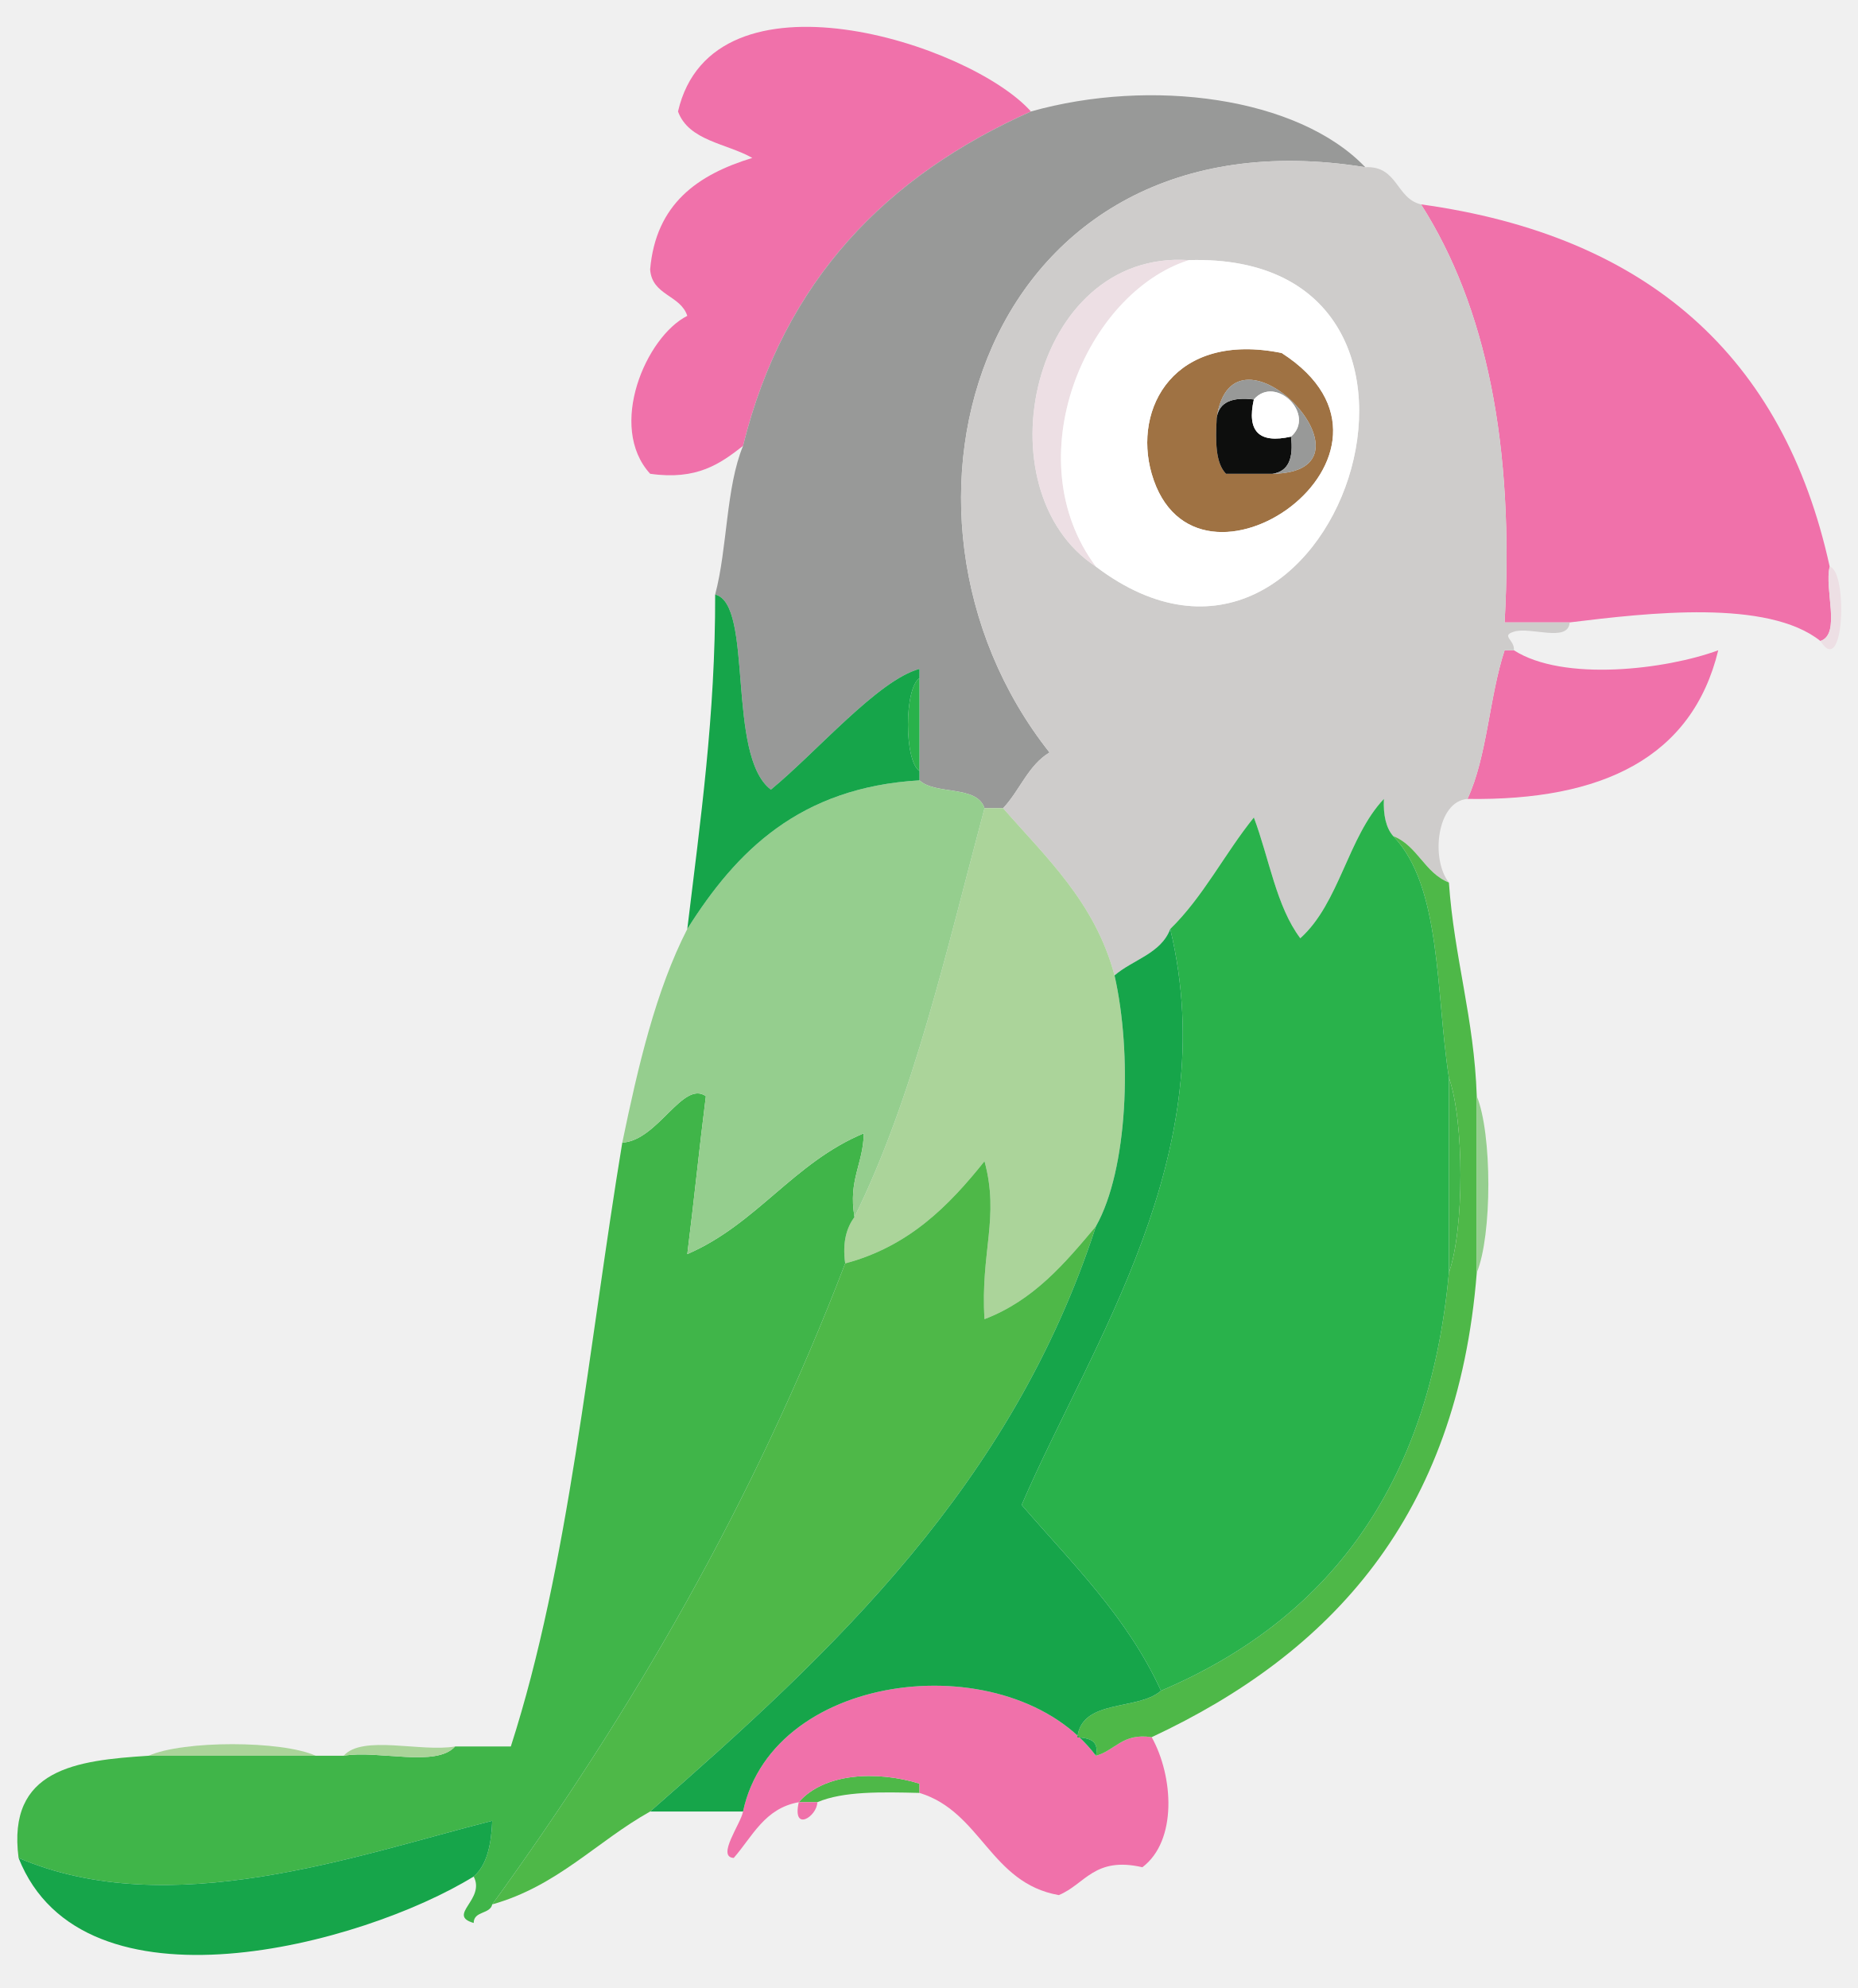
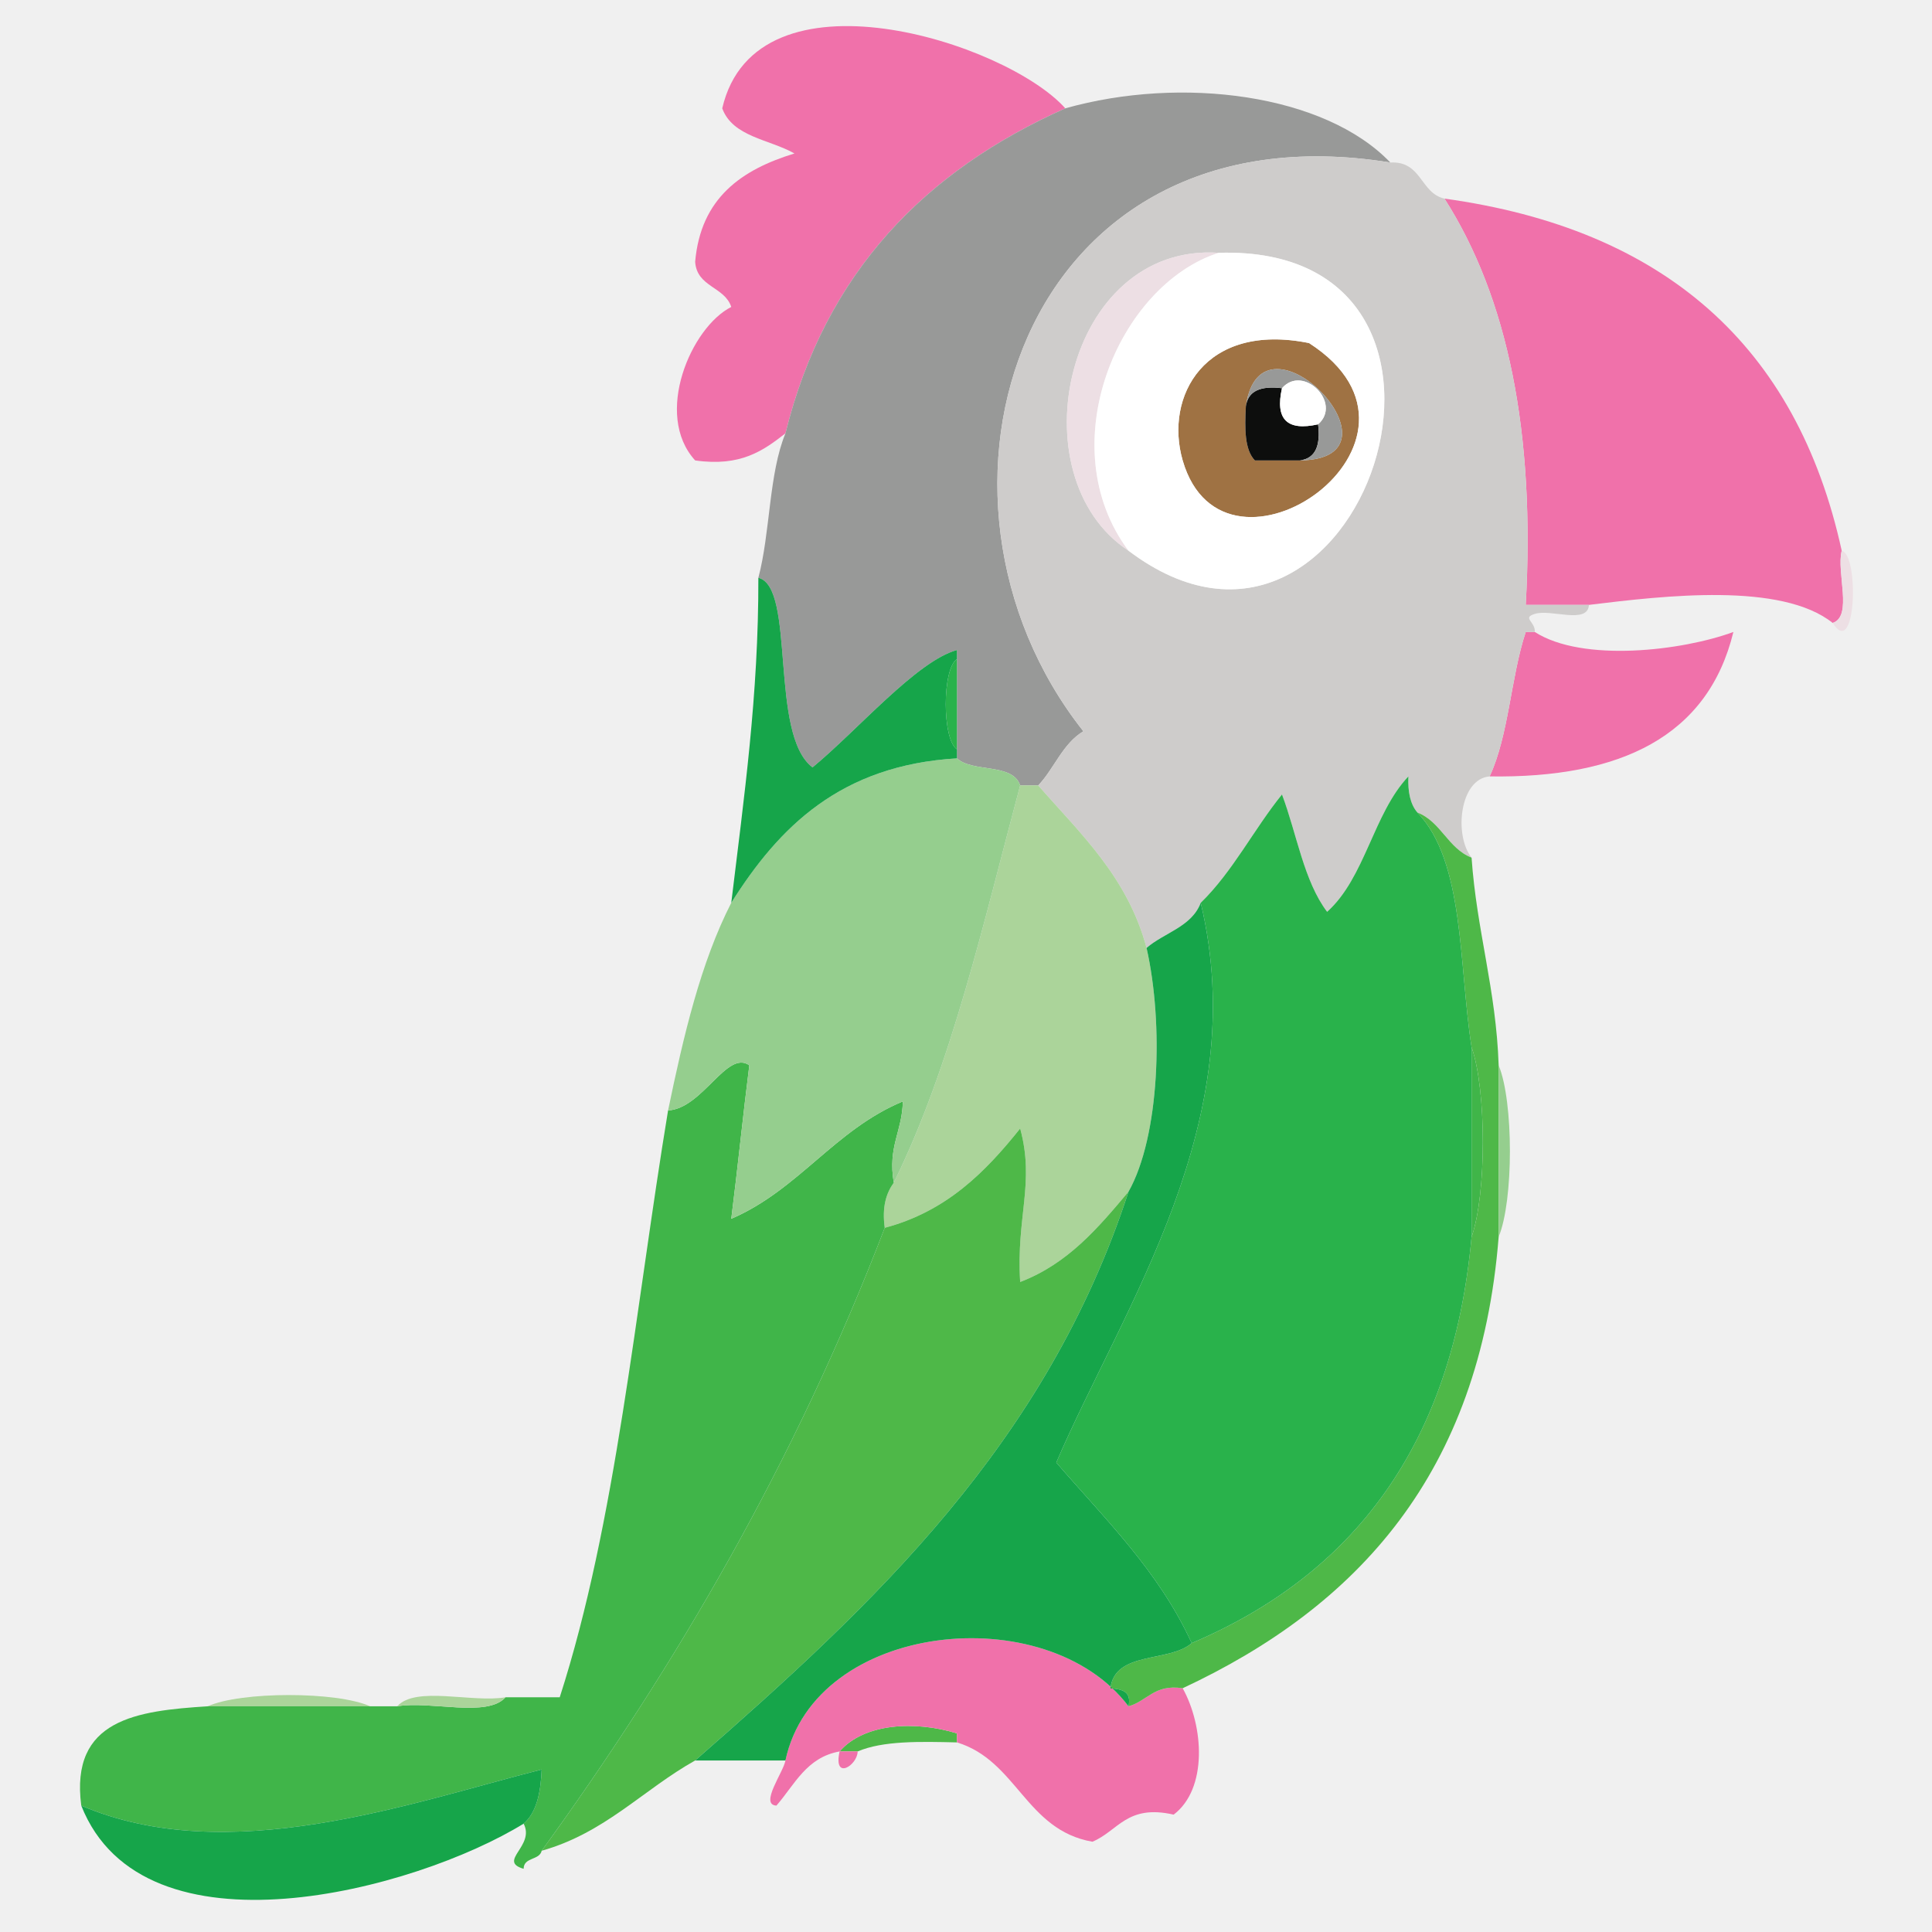
- <svg xmlns="http://www.w3.org/2000/svg" version="1.1" id="Layer_1" x="0px" y="0px" width="200px" height="214px" viewBox="0 0 200 214" enable-background="new 0 0 200 214" xml:space="preserve">
+ <svg xmlns="http://www.w3.org/2000/svg" version="1.1" id="Layer_1" x="0px" y="0px" width="214" height="214" viewBox="0 0 200 214" enable-background="new 0 0 200 214" xml:space="preserve">
  <g>
    <g>
      <path fill="#F071AA" d="M80,48c-2.435,1.899-4.944,3.723-10,3c-4.63-5.068-0.451-14.766,4-17c-0.737-2.263-3.812-2.188-4-5    c0.61-7.057,5.126-10.207,11-12c-2.761-1.572-6.841-1.826-8-5c3.746-16.157,31.42-7.366,38,0C95.552,18.886,84.426,30.092,80,48z" />
      <path fill="#989998" d="M111,12c12.88-3.632,28.738-1.591,36,6c-41.107-6.646-54.606,36.963-34,63c-2.296,1.371-3.216,4.118-5,6    c-0.667,0-1.333,0-2,0c-0.816-2.516-5.271-1.395-7-3c0-0.333,0-0.667,0-1c0-3.333,0-6.667,0-10c0-0.333,0-0.667,0-1    c-4.463,1.217-11.056,8.934-16,13c-4.827-3.645-1.831-19.981-6-21c1.331-5.003,1.15-11.516,3-16    C84.426,30.092,95.552,18.886,111,12z" />
      <path fill="#F071AA" d="M153,22c24.311,3.357,39.036,16.297,44,39c-0.609,2.391,1.255,7.255-1,8c-5.684-4.53-18.532-3.034-27-2    c-2.333,0-4.667,0-7,0C163.066,47.933,160.012,32.988,153,22z" />
      <path fill="#9F7243" d="M138,38c16.736,10.788-9.396,28.925-14,13C121.954,43.922,126.432,35.656,138,38z M137,51    c12.65-0.176-4.292-17.929-6-6c-0.132,2.465-0.15,4.818,1,6C133.667,51,135.333,51,137,51z" />
      <path fill="#0D0E0D" d="M131,45c0.241-1.759,1.721-2.279,4-2c-0.775,3.443,0.557,4.776,4,4c0.279,2.279-0.241,3.759-2,4    c-1.667,0-3.333,0-5,0C130.85,49.818,130.868,47.465,131,45z" />
      <path fill="#F071AA" d="M163,70c5.309,3.411,16.352,2.084,22,0c-2.801,11.533-12.45,16.216-27,16c2.125-4.542,2.342-10.991,4-16    C162.333,70,162.667,70,163,70z" />
      <path fill="#29B24B" d="M99,73c0,3.333,0,6.667,0,10C97.345,81.922,97.345,74.078,99,73z" />
      <path fill="#40B549" d="M156,116c1.663,4.688,1.663,16.313,0,21C156,130,156,123,156,116z" />
      <path fill="#ABD49A" d="M16,189c3.695-1.662,14.305-1.662,18,0C28,189,22,189,16,189z" />
      <path fill="#4EB848" d="M88,194c-0.667,0-1.333,0-2,0c2.712-3.127,8.333-3.432,13-2c0,0.333,0,0.667,0,1    C94.9,192.9,90.803,192.805,88,194z" />
      <path fill="#F071AA" d="M80,195c3.3-15.4,28.924-18.031,38-6c2.091-0.576,2.854-2.479,6-2c2.35,4.221,2.77,11.15-1,14    c-5.186-1.186-6.164,1.836-9,3c-7.377-1.289-8.352-8.98-15-11c0-0.333,0-0.667,0-1c-4.667-1.432-10.288-1.127-13,2    c0.667,0,1.333,0,2,0c-0.013,1.531-2.729,3.287-2,0c-3.677,0.656-4.98,3.688-7,6C77.093,199.898,79.797,196.273,80,195z" />
      <path fill="#CECCCB" d="M147,18c3.512-0.178,3.289,3.378,6,4c7.012,10.988,10.066,25.933,9,45c2.333,0,4.667,0,7,0    c-0.125,2.208-4.242,0.425-6,1c-1.454,0.443,0.102,0.878,0,2c-0.333,0-0.667,0-1,0c-1.658,5.009-1.875,11.458-4,16    c-3.33,0.265-3.968,6.532-2,9c-2.632-1.035-3.368-3.965-6-5c-0.775-0.89-1.075-2.258-1-4c-3.887,4.115-4.783,11.217-9,15    c-2.584-3.416-3.357-8.643-5-13c-3.128,3.872-5.453,8.547-9,12c-1.002,2.665-4.036,3.297-6,5c-2.113-7.886-7.338-12.662-12-18    c1.784-1.882,2.704-4.629,5-6C92.394,54.963,105.893,11.354,147,18z M128,28c-17.004-1.135-22.536,24.791-10,33    C143.768,80.485,161.408,27.018,128,28z" />
      <path fill="#EDDFE4" d="M128,28c-11.173,3.581-18.654,21.424-10,33C105.464,52.791,110.996,26.865,128,28z" />
      <path fill="#989998" d="M131,45c1.708-11.929,18.65,5.824,6,6c1.759-0.241,2.279-1.721,2-4c2.707-2.351-1.648-6.708-4-4    C132.721,42.721,131.241,43.241,131,45z" />
      <path fill="#ABD49A" d="M118,132c-3.348,3.984-6.695,7.973-12,10c-0.45-7.268,1.646-10.93,0-17c-3.852,4.816-8.152,9.182-15,11    c-0.319-2.318,0.161-3.839,1-5c6.389-12.943,9.922-28.745,14-44c0.667,0,1.333,0,2,0c4.662,5.338,9.887,10.114,12,18    C121.904,113.389,121.457,125.875,118,132z" />
      <path fill="#4EB848" d="M125,182c17.773-7.561,28.88-21.787,31-45c1.663-4.688,1.663-16.313,0-21c-1.436-9.232-0.771-20.562-6-26    c2.632,1.035,3.368,3.965,6,5c0.564,8.102,2.723,14.609,3,23c0,6.333,0,12.667,0,19c-2.074,26.26-15.693,40.975-35,50    c-3.146-0.479-3.909,1.424-6,2c0.367-1.701-0.779-1.887-2-2C116.497,182.831,122.518,184.184,125,182z" />
      <path fill="#4EB848" d="M118,132c-9.091,27.909-28.257,45.743-48,63c-5.766,3.232-9.976,8.023-17,10    c14.996-20.67,28.113-43.221,38-69c6.848-1.818,11.148-6.184,15-11c1.646,6.07-0.45,9.732,0,17    C111.305,139.973,114.652,135.984,118,132z" />
      <path fill="#40B549" d="M67,123c3.827-0.211,6.525-6.757,9-5c-0.712,5.621-1.288,11.379-2,17c7.457-3.209,11.465-9.869,19-13    c-0.042,3.292-1.688,4.979-1,9c-0.839,1.161-1.319,2.682-1,5c-9.887,25.779-23.004,48.33-38,69c-0.248,1.086-1.988,0.68-2,2    c-2.934-0.85,1.301-2.518,0-5c1.434-1.232,1.895-3.438,2-6c-14.66,3.73-34.696,10.966-51,4c-1.25-9.583,6.167-10.5,14-11    c6,0,12,0,18,0c1,0,2,0,3,0c3.695-0.639,9.961,1.295,12-1c2,0,4,0,6,0C61.256,168.59,63.358,145.023,67,123z" />
      <path fill="#FFFFFF" d="M128,28c33.408-0.982,15.768,52.485-10,33C109.346,49.424,116.827,31.581,128,28z M124,51    c4.604,15.925,30.736-2.212,14-13C126.432,35.656,121.954,43.922,124,51z" />
      <path fill="#FFFFFF" d="M139,47c-3.443,0.776-4.775-0.557-4-4C137.352,40.292,141.707,44.649,139,47z" />
      <path fill="#EDDFE4" d="M196,69c2.255-0.745,0.391-5.609,1-8C198.941,61.41,198.609,73.142,196,69z" />
      <path fill="#29B24B" d="M126,100c3.547-3.453,5.872-8.128,9-12c1.643,4.357,2.416,9.584,5,13c4.217-3.783,5.113-10.885,9-15    c-0.075,1.742,0.225,3.11,1,4c5.229,5.438,4.564,16.768,6,26c0,7,0,14,0,21c-2.12,23.213-13.227,37.439-31,45    c-3.667-8-9.598-13.734-15-20C117.52,144.537,131.786,124.221,126,100z" />
      <path fill="#95CE8E" d="M67,123c1.715-8.284,3.615-16.385,7-23c5.281-8.386,12.094-15.24,25-16c1.729,1.605,6.184,0.484,7,3    c-4.078,15.255-7.611,31.057-14,44c-0.688-4.021,0.958-5.708,1-9c-7.535,3.131-11.543,9.791-19,13c0.712-5.621,1.288-11.379,2-17    C73.525,116.243,70.827,122.789,67,123z" />
      <path fill="#16A54A" d="M125,182c-2.482,2.184-8.503,0.831-9,5c1.221,0.113,2.367,0.299,2,2c-9.076-12.031-34.7-9.4-38,6    c-3.333,0-6.667,0-10,0c19.743-17.257,38.909-35.091,48-63c3.457-6.125,3.904-18.611,2-27c1.964-1.703,4.998-2.335,6-5    c5.786,24.221-8.48,44.537-16,62C115.402,168.266,121.333,174,125,182z" />
      <path fill="#ABD49A" d="M37,189c2.039-2.295,8.305-0.361,12-1C46.961,190.295,40.695,188.361,37,189z" />
      <path fill="#95CE8E" d="M159,118c1.663,4.025,1.663,14.975,0,19C159,130.667,159,124.333,159,118z" />
      <path fill="#16A54A" d="M74,100c1.397-11.603,3.033-22.967,3-36c4.169,1.019,1.173,17.355,6,21c4.944-4.066,11.537-11.783,16-13    c0,0.333,0,0.667,0,1c-1.655,1.078-1.655,8.922,0,10c0,0.333,0,0.667,0,1C86.094,84.76,79.281,91.614,74,100z" />
      <path fill="#16A54A" d="M2,200c16.304,6.966,36.34-0.27,51-4c-0.105,2.563-0.566,4.768-2,6C38.99,209.383,8.902,217.441,2,200z" />
    </g>
  </g>
</svg>
